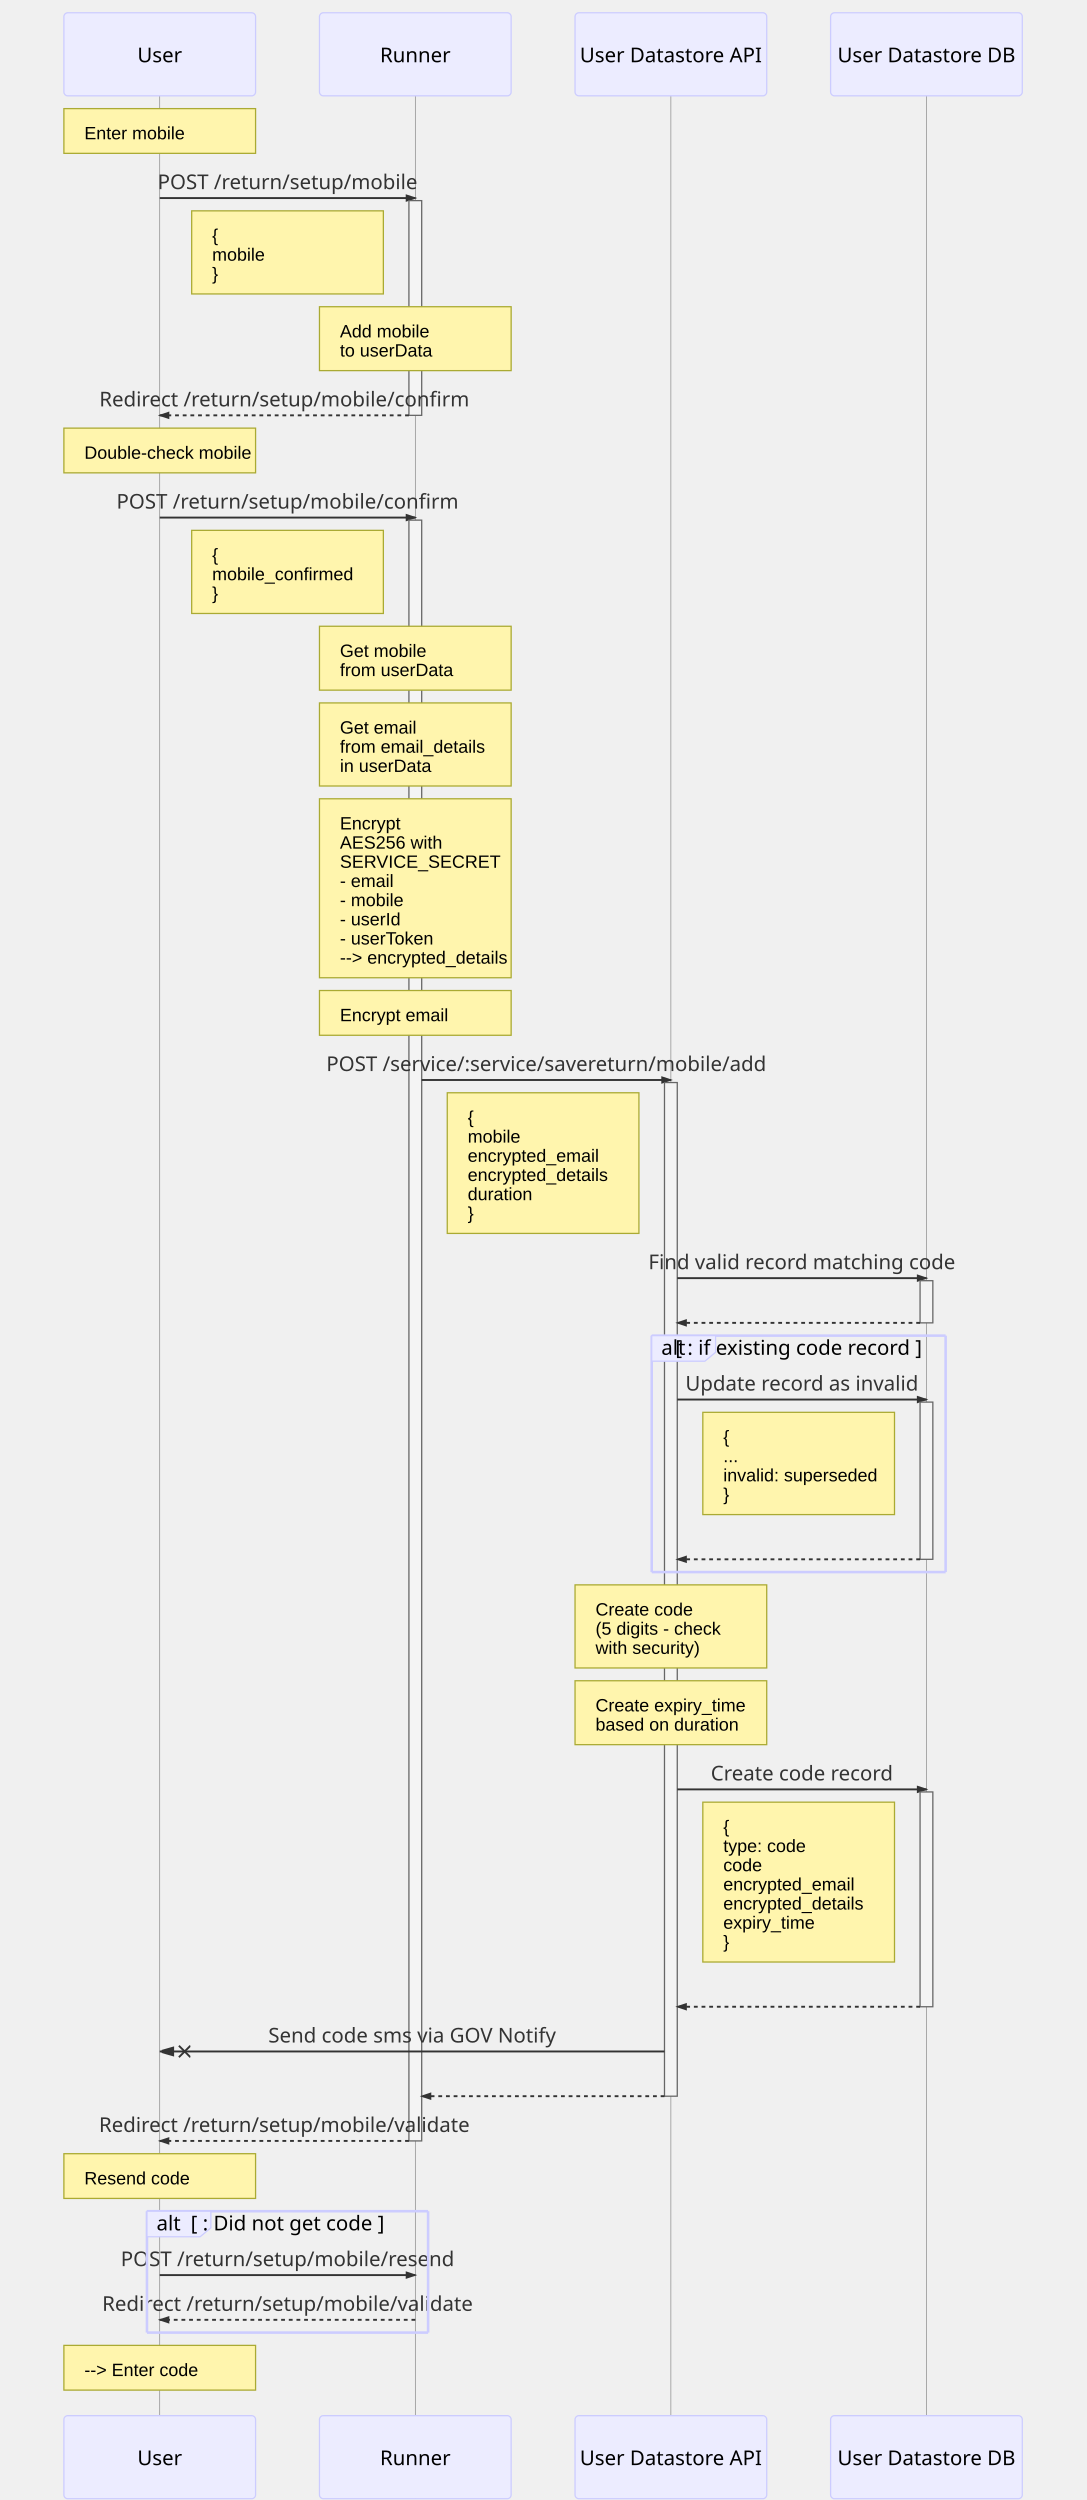
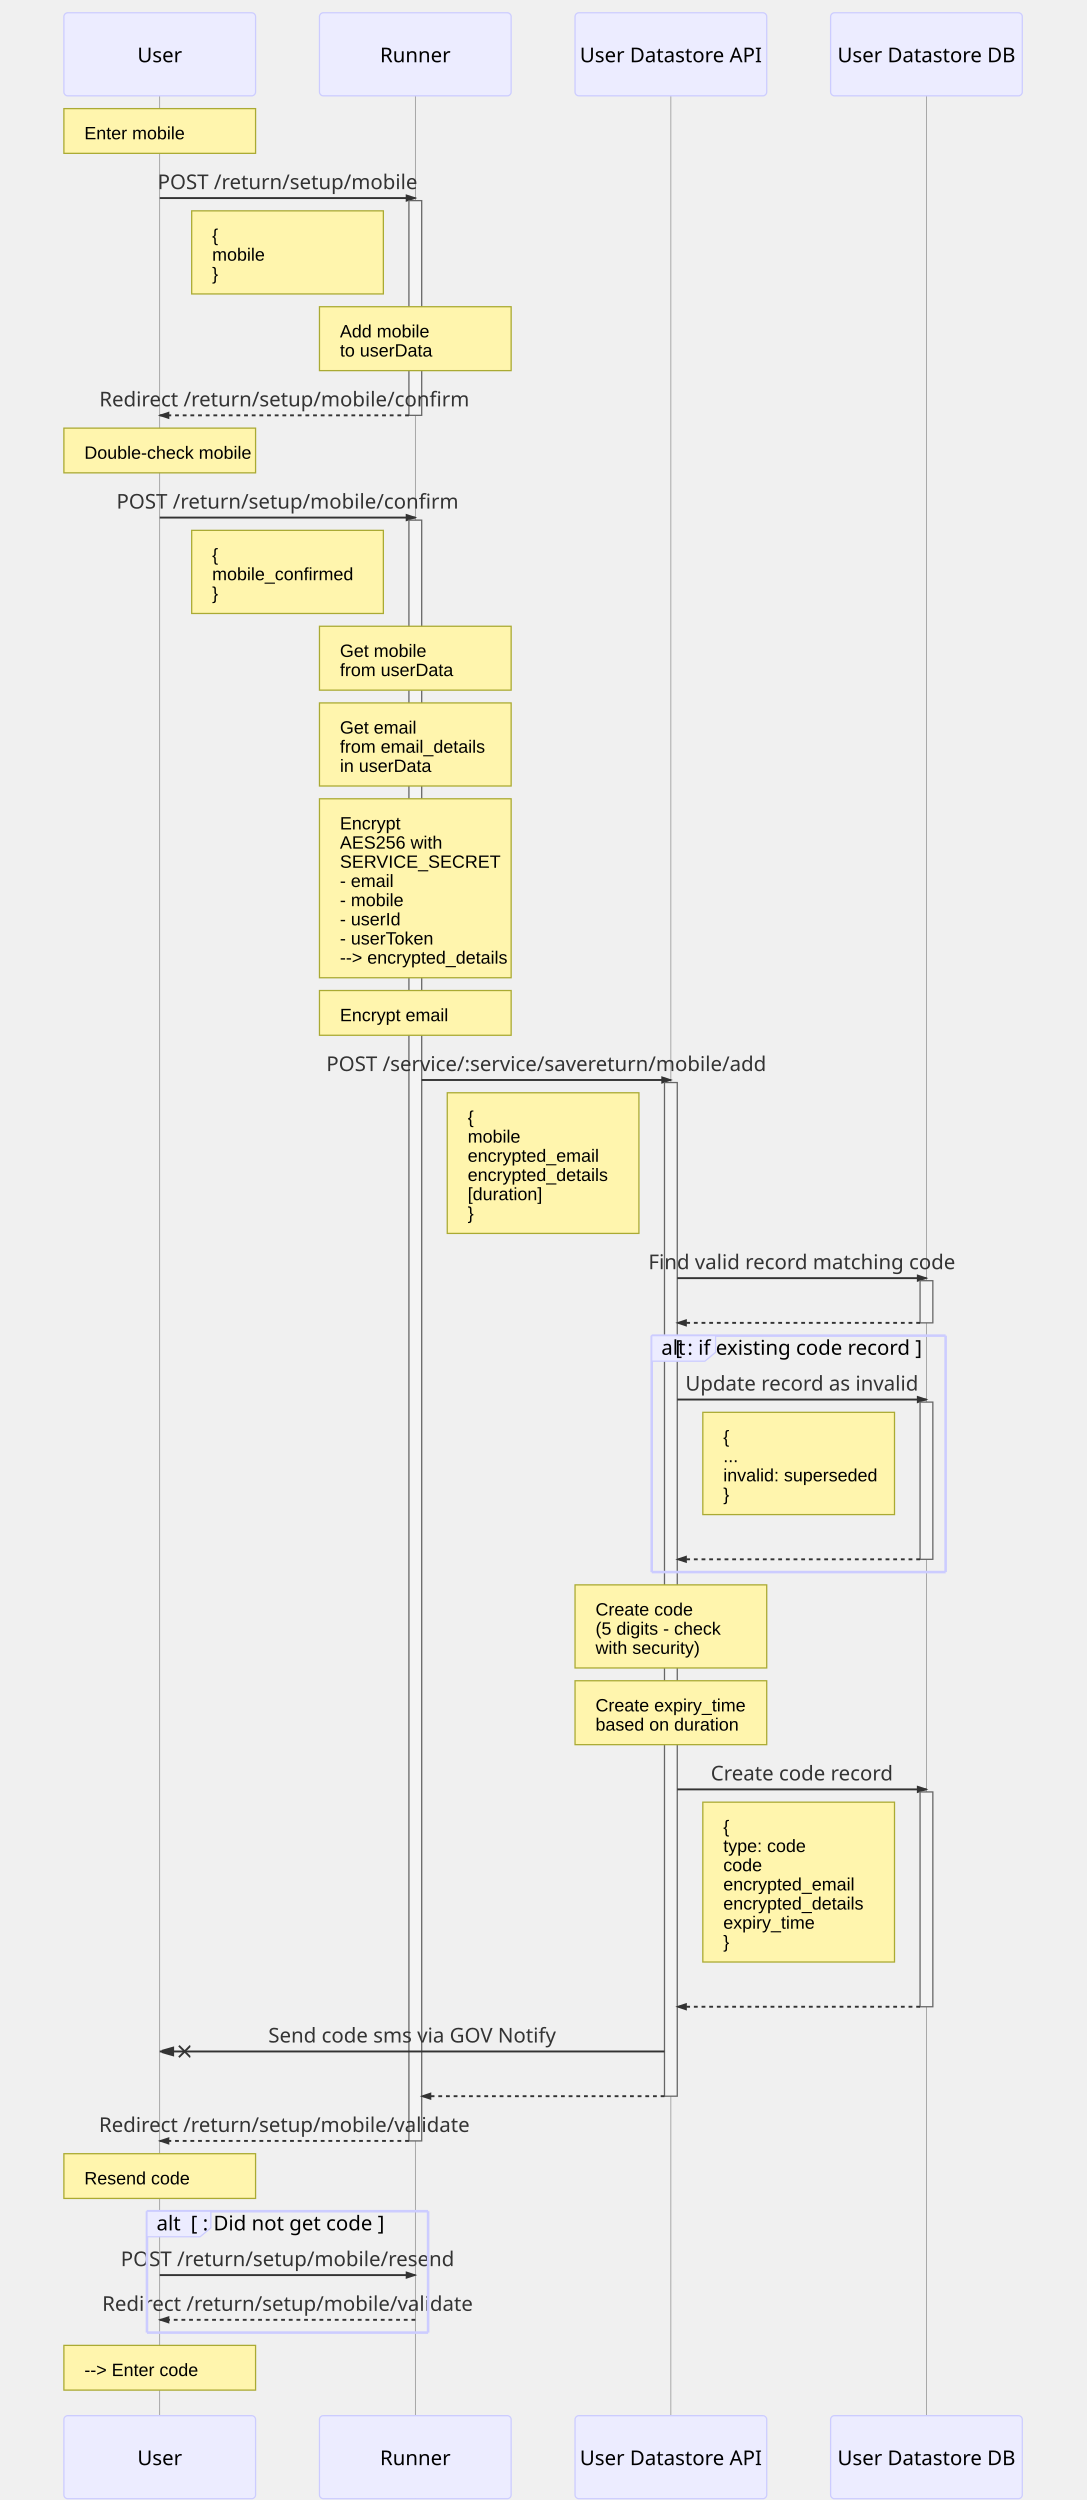
- <svg xmlns="http://www.w3.org/2000/svg" id="mermaid-1557239138517" width="100%" height="100%" style="max-width:850px;" viewBox="-50 -10 850 1956.391">
-   <style>#mermaid-1557239138517 .label{font-family:trebuchet ms,verdana,arial;color:#333}#mermaid-1557239138517 .node circle,#mermaid-1557239138517 .node ellipse,#mermaid-1557239138517 .node polygon,#mermaid-1557239138517 .node rect{fill:#ececff;stroke:#9370db;stroke-width:1px}#mermaid-1557239138517 .node.clickable{cursor:pointer}#mermaid-1557239138517 .arrowheadPath{fill:#333}#mermaid-1557239138517 .edgePath .path{stroke:#333;stroke-width:1.5px}#mermaid-1557239138517 .edgeLabel{background-color:#e8e8e8}#mermaid-1557239138517 .cluster rect{fill:#ffffde!important;stroke:#aa3!important;stroke-width:1px!important}#mermaid-1557239138517 .cluster text{fill:#333}#mermaid-1557239138517 div.mermaidTooltip{position:absolute;text-align:center;max-width:200px;padding:2px;font-family:trebuchet ms,verdana,arial;font-size:12px;background:#ffffde;border:1px solid #aa3;border-radius:2px;pointer-events:none;z-index:100}#mermaid-1557239138517 .actor{stroke:#ccf;fill:#ececff}#mermaid-1557239138517 text.actor{fill:#000;stroke:none}#mermaid-1557239138517 .actor-line{stroke:grey}#mermaid-1557239138517 .messageLine0{marker-end:"url(#arrowhead)"}#mermaid-1557239138517 .messageLine0,#mermaid-1557239138517 .messageLine1{stroke-width:1.5;stroke-dasharray:"2 2";stroke:#333}#mermaid-1557239138517 #arrowhead{fill:#333}#mermaid-1557239138517 #crosshead path{fill:#333!important;stroke:#333!important}#mermaid-1557239138517 .messageText{fill:#333;stroke:none}#mermaid-1557239138517 .labelBox{stroke:#ccf;fill:#ececff}#mermaid-1557239138517 .labelText,#mermaid-1557239138517 .loopText{fill:#000;stroke:none}#mermaid-1557239138517 .loopLine{stroke-width:2;stroke-dasharray:"2 2";marker-end:"url(#arrowhead)";stroke:#ccf}#mermaid-1557239138517 .note{stroke:#aa3;fill:#fff5ad}#mermaid-1557239138517 .noteText{fill:#000;stroke:none;font-family:trebuchet ms,verdana,arial;font-size:14px}#mermaid-1557239138517 .section{stroke:none;opacity:.2}#mermaid-1557239138517 .section0{fill:rgba(102,102,255,.49)}#mermaid-1557239138517 .section2{fill:#fff400}#mermaid-1557239138517 .section1,#mermaid-1557239138517 .section3{fill:#fff;opacity:.2}#mermaid-1557239138517 .sectionTitle0,#mermaid-1557239138517 .sectionTitle1,#mermaid-1557239138517 .sectionTitle2,#mermaid-1557239138517 .sectionTitle3{fill:#333}#mermaid-1557239138517 .sectionTitle{text-anchor:start;font-size:11px;text-height:14px}#mermaid-1557239138517 .grid .tick{stroke:#d3d3d3;opacity:.3;shape-rendering:crispEdges}#mermaid-1557239138517 .grid path{stroke-width:0}#mermaid-1557239138517 .today{fill:none;stroke:red;stroke-width:2px}#mermaid-1557239138517 .task{stroke-width:2}#mermaid-1557239138517 .taskText{text-anchor:middle;font-size:11px}#mermaid-1557239138517 .taskTextOutsideRight{fill:#000;text-anchor:start;font-size:11px}#mermaid-1557239138517 .taskTextOutsideLeft{fill:#000;text-anchor:end;font-size:11px}#mermaid-1557239138517 .taskText0,#mermaid-1557239138517 .taskText1,#mermaid-1557239138517 .taskText2,#mermaid-1557239138517 .taskText3{fill:#fff}#mermaid-1557239138517 .task0,#mermaid-1557239138517 .task1,#mermaid-1557239138517 .task2,#mermaid-1557239138517 .task3{fill:#8a90dd;stroke:#534fbc}#mermaid-1557239138517 .taskTextOutside0,#mermaid-1557239138517 .taskTextOutside1,#mermaid-1557239138517 .taskTextOutside2,#mermaid-1557239138517 .taskTextOutside3{fill:#000}#mermaid-1557239138517 .active0,#mermaid-1557239138517 .active1,#mermaid-1557239138517 .active2,#mermaid-1557239138517 .active3{fill:#bfc7ff;stroke:#534fbc}#mermaid-1557239138517 .activeText0,#mermaid-1557239138517 .activeText1,#mermaid-1557239138517 .activeText2,#mermaid-1557239138517 .activeText3{fill:#000!important}#mermaid-1557239138517 .done0,#mermaid-1557239138517 .done1,#mermaid-1557239138517 .done2,#mermaid-1557239138517 .done3{stroke:grey;fill:#d3d3d3;stroke-width:2}#mermaid-1557239138517 .doneText0,#mermaid-1557239138517 .doneText1,#mermaid-1557239138517 .doneText2,#mermaid-1557239138517 .doneText3{fill:#000!important}#mermaid-1557239138517 .crit0,#mermaid-1557239138517 .crit1,#mermaid-1557239138517 .crit2,#mermaid-1557239138517 .crit3{stroke:#f88;fill:red;stroke-width:2}#mermaid-1557239138517 .activeCrit0,#mermaid-1557239138517 .activeCrit1,#mermaid-1557239138517 .activeCrit2,#mermaid-1557239138517 .activeCrit3{stroke:#f88;fill:#bfc7ff;stroke-width:2}#mermaid-1557239138517 .doneCrit0,#mermaid-1557239138517 .doneCrit1,#mermaid-1557239138517 .doneCrit2,#mermaid-1557239138517 .doneCrit3{stroke:#f88;fill:#d3d3d3;stroke-width:2;cursor:pointer;shape-rendering:crispEdges}#mermaid-1557239138517 .activeCritText0,#mermaid-1557239138517 .activeCritText1,#mermaid-1557239138517 .activeCritText2,#mermaid-1557239138517 .activeCritText3,#mermaid-1557239138517 .doneCritText0,#mermaid-1557239138517 .doneCritText1,#mermaid-1557239138517 .doneCritText2,#mermaid-1557239138517 .doneCritText3{fill:#000!important}#mermaid-1557239138517 .titleText{text-anchor:middle;font-size:18px;fill:#000}#mermaid-1557239138517 g.classGroup text{fill:#9370db;stroke:none;font-family:trebuchet ms,verdana,arial;font-size:10px}#mermaid-1557239138517 g.classGroup rect{fill:#ececff;stroke:#9370db}#mermaid-1557239138517 g.classGroup line{stroke:#9370db;stroke-width:1}#mermaid-1557239138517 .classLabel .box{stroke:none;stroke-width:0;fill:#ececff;opacity:.5}#mermaid-1557239138517 .classLabel .label{fill:#9370db;font-size:10px}#mermaid-1557239138517 .relation{stroke:#9370db;stroke-width:1;fill:none}#mermaid-1557239138517 #compositionEnd,#mermaid-1557239138517 #compositionStart{fill:#9370db;stroke:#9370db;stroke-width:1}#mermaid-1557239138517 #aggregationEnd,#mermaid-1557239138517 #aggregationStart{fill:#ececff;stroke:#9370db;stroke-width:1}#mermaid-1557239138517 #dependencyEnd,#mermaid-1557239138517 #dependencyStart,#mermaid-1557239138517 #extensionEnd,#mermaid-1557239138517 #extensionStart{fill:#9370db;stroke:#9370db;stroke-width:1}#mermaid-1557239138517 .branch-label,#mermaid-1557239138517 .commit-id,#mermaid-1557239138517 .commit-msg{fill:#d3d3d3;color:#d3d3d3}</style>
-   <style>#mermaid-1557239138517 {
+ <svg xmlns="http://www.w3.org/2000/svg" id="mermaid-1557491231642" width="100%" height="100%" style="max-width:850px;" viewBox="-50 -10 850 1956.391">
+   <style>#mermaid-1557491231642 .label{font-family:trebuchet ms,verdana,arial;color:#333}#mermaid-1557491231642 .node circle,#mermaid-1557491231642 .node ellipse,#mermaid-1557491231642 .node polygon,#mermaid-1557491231642 .node rect{fill:#ececff;stroke:#9370db;stroke-width:1px}#mermaid-1557491231642 .node.clickable{cursor:pointer}#mermaid-1557491231642 .arrowheadPath{fill:#333}#mermaid-1557491231642 .edgePath .path{stroke:#333;stroke-width:1.5px}#mermaid-1557491231642 .edgeLabel{background-color:#e8e8e8}#mermaid-1557491231642 .cluster rect{fill:#ffffde!important;stroke:#aa3!important;stroke-width:1px!important}#mermaid-1557491231642 .cluster text{fill:#333}#mermaid-1557491231642 div.mermaidTooltip{position:absolute;text-align:center;max-width:200px;padding:2px;font-family:trebuchet ms,verdana,arial;font-size:12px;background:#ffffde;border:1px solid #aa3;border-radius:2px;pointer-events:none;z-index:100}#mermaid-1557491231642 .actor{stroke:#ccf;fill:#ececff}#mermaid-1557491231642 text.actor{fill:#000;stroke:none}#mermaid-1557491231642 .actor-line{stroke:grey}#mermaid-1557491231642 .messageLine0{marker-end:"url(#arrowhead)"}#mermaid-1557491231642 .messageLine0,#mermaid-1557491231642 .messageLine1{stroke-width:1.5;stroke-dasharray:"2 2";stroke:#333}#mermaid-1557491231642 #arrowhead{fill:#333}#mermaid-1557491231642 #crosshead path{fill:#333!important;stroke:#333!important}#mermaid-1557491231642 .messageText{fill:#333;stroke:none}#mermaid-1557491231642 .labelBox{stroke:#ccf;fill:#ececff}#mermaid-1557491231642 .labelText,#mermaid-1557491231642 .loopText{fill:#000;stroke:none}#mermaid-1557491231642 .loopLine{stroke-width:2;stroke-dasharray:"2 2";marker-end:"url(#arrowhead)";stroke:#ccf}#mermaid-1557491231642 .note{stroke:#aa3;fill:#fff5ad}#mermaid-1557491231642 .noteText{fill:#000;stroke:none;font-family:trebuchet ms,verdana,arial;font-size:14px}#mermaid-1557491231642 .section{stroke:none;opacity:.2}#mermaid-1557491231642 .section0{fill:rgba(102,102,255,.49)}#mermaid-1557491231642 .section2{fill:#fff400}#mermaid-1557491231642 .section1,#mermaid-1557491231642 .section3{fill:#fff;opacity:.2}#mermaid-1557491231642 .sectionTitle0,#mermaid-1557491231642 .sectionTitle1,#mermaid-1557491231642 .sectionTitle2,#mermaid-1557491231642 .sectionTitle3{fill:#333}#mermaid-1557491231642 .sectionTitle{text-anchor:start;font-size:11px;text-height:14px}#mermaid-1557491231642 .grid .tick{stroke:#d3d3d3;opacity:.3;shape-rendering:crispEdges}#mermaid-1557491231642 .grid path{stroke-width:0}#mermaid-1557491231642 .today{fill:none;stroke:red;stroke-width:2px}#mermaid-1557491231642 .task{stroke-width:2}#mermaid-1557491231642 .taskText{text-anchor:middle;font-size:11px}#mermaid-1557491231642 .taskTextOutsideRight{fill:#000;text-anchor:start;font-size:11px}#mermaid-1557491231642 .taskTextOutsideLeft{fill:#000;text-anchor:end;font-size:11px}#mermaid-1557491231642 .taskText0,#mermaid-1557491231642 .taskText1,#mermaid-1557491231642 .taskText2,#mermaid-1557491231642 .taskText3{fill:#fff}#mermaid-1557491231642 .task0,#mermaid-1557491231642 .task1,#mermaid-1557491231642 .task2,#mermaid-1557491231642 .task3{fill:#8a90dd;stroke:#534fbc}#mermaid-1557491231642 .taskTextOutside0,#mermaid-1557491231642 .taskTextOutside1,#mermaid-1557491231642 .taskTextOutside2,#mermaid-1557491231642 .taskTextOutside3{fill:#000}#mermaid-1557491231642 .active0,#mermaid-1557491231642 .active1,#mermaid-1557491231642 .active2,#mermaid-1557491231642 .active3{fill:#bfc7ff;stroke:#534fbc}#mermaid-1557491231642 .activeText0,#mermaid-1557491231642 .activeText1,#mermaid-1557491231642 .activeText2,#mermaid-1557491231642 .activeText3{fill:#000!important}#mermaid-1557491231642 .done0,#mermaid-1557491231642 .done1,#mermaid-1557491231642 .done2,#mermaid-1557491231642 .done3{stroke:grey;fill:#d3d3d3;stroke-width:2}#mermaid-1557491231642 .doneText0,#mermaid-1557491231642 .doneText1,#mermaid-1557491231642 .doneText2,#mermaid-1557491231642 .doneText3{fill:#000!important}#mermaid-1557491231642 .crit0,#mermaid-1557491231642 .crit1,#mermaid-1557491231642 .crit2,#mermaid-1557491231642 .crit3{stroke:#f88;fill:red;stroke-width:2}#mermaid-1557491231642 .activeCrit0,#mermaid-1557491231642 .activeCrit1,#mermaid-1557491231642 .activeCrit2,#mermaid-1557491231642 .activeCrit3{stroke:#f88;fill:#bfc7ff;stroke-width:2}#mermaid-1557491231642 .doneCrit0,#mermaid-1557491231642 .doneCrit1,#mermaid-1557491231642 .doneCrit2,#mermaid-1557491231642 .doneCrit3{stroke:#f88;fill:#d3d3d3;stroke-width:2;cursor:pointer;shape-rendering:crispEdges}#mermaid-1557491231642 .activeCritText0,#mermaid-1557491231642 .activeCritText1,#mermaid-1557491231642 .activeCritText2,#mermaid-1557491231642 .activeCritText3,#mermaid-1557491231642 .doneCritText0,#mermaid-1557491231642 .doneCritText1,#mermaid-1557491231642 .doneCritText2,#mermaid-1557491231642 .doneCritText3{fill:#000!important}#mermaid-1557491231642 .titleText{text-anchor:middle;font-size:18px;fill:#000}#mermaid-1557491231642 g.classGroup text{fill:#9370db;stroke:none;font-family:trebuchet ms,verdana,arial;font-size:10px}#mermaid-1557491231642 g.classGroup rect{fill:#ececff;stroke:#9370db}#mermaid-1557491231642 g.classGroup line{stroke:#9370db;stroke-width:1}#mermaid-1557491231642 .classLabel .box{stroke:none;stroke-width:0;fill:#ececff;opacity:.5}#mermaid-1557491231642 .classLabel .label{fill:#9370db;font-size:10px}#mermaid-1557491231642 .relation{stroke:#9370db;stroke-width:1;fill:none}#mermaid-1557491231642 #compositionEnd,#mermaid-1557491231642 #compositionStart{fill:#9370db;stroke:#9370db;stroke-width:1}#mermaid-1557491231642 #aggregationEnd,#mermaid-1557491231642 #aggregationStart{fill:#ececff;stroke:#9370db;stroke-width:1}#mermaid-1557491231642 #dependencyEnd,#mermaid-1557491231642 #dependencyStart,#mermaid-1557491231642 #extensionEnd,#mermaid-1557491231642 #extensionStart{fill:#9370db;stroke:#9370db;stroke-width:1}#mermaid-1557491231642 .branch-label,#mermaid-1557491231642 .commit-id,#mermaid-1557491231642 .commit-msg{fill:#d3d3d3;color:#d3d3d3}</style>
+   <style>#mermaid-1557491231642 {
    color: rgb(0, 0, 0);
    font: normal normal 400 normal 16px / normal nta;
  }</style>
  <defs>
    <style type="text/css">
  [object Promise]
  </style>
  </defs>
  <g />
  <g>
    <line id="actor0" x1="75" y1="5" x2="75" y2="1945.391" class="actor-line" stroke-width="0.5px" stroke="#999" />
    <rect x="0" y="0" fill="#eaeaea" stroke="#666" width="150" height="65" rx="3" ry="3" class="actor" />
    <text x="75" y="32.5" dominant-baseline="central" alignment-baseline="central" class="actor" style="text-anchor: middle;">
      <tspan x="75" dy="0">User</tspan>
    </text>
  </g>
  <g>
    <line id="actor1" x1="275" y1="5" x2="275" y2="1945.391" class="actor-line" stroke-width="0.5px" stroke="#999" />
    <rect x="200" y="0" fill="#eaeaea" stroke="#666" width="150" height="65" rx="3" ry="3" class="actor" />
    <text x="275" y="32.5" dominant-baseline="central" alignment-baseline="central" class="actor" style="text-anchor: middle;">
      <tspan x="275" dy="0">Runner</tspan>
    </text>
  </g>
  <g>
    <line id="actor2" x1="475" y1="5" x2="475" y2="1945.391" class="actor-line" stroke-width="0.5px" stroke="#999" />
    <rect x="400" y="0" fill="#eaeaea" stroke="#666" width="150" height="65" rx="3" ry="3" class="actor" />
    <text x="475" y="32.5" dominant-baseline="central" alignment-baseline="central" class="actor" style="text-anchor: middle;">
      <tspan x="475" dy="0">User Datastore API</tspan>
    </text>
  </g>
  <g>
    <line id="actor3" x1="675" y1="5" x2="675" y2="1945.391" class="actor-line" stroke-width="0.5px" stroke="#999" />
    <rect x="600" y="0" fill="#eaeaea" stroke="#666" width="150" height="65" rx="3" ry="3" class="actor" />
    <text x="675" y="32.5" dominant-baseline="central" alignment-baseline="central" class="actor" style="text-anchor: middle;">
      <tspan x="675" dy="0">User Datastore DB</tspan>
    </text>
  </g>
  <defs>
    <marker id="arrowhead" refX="5" refY="2" markerWidth="6" markerHeight="4" orient="auto">
      <path d="M 0,0 V 4 L6,2 Z" />
    </marker>
  </defs>
  <defs>
    <marker id="crosshead" markerWidth="15" markerHeight="8" orient="auto" refX="16" refY="4">
      <path fill="black" stroke="#000000" stroke-width="1px" d="M 9,2 V 6 L16,4 Z" style="stroke-dasharray: 0, 0;" />
      <path fill="none" stroke="#000000" stroke-width="1px" d="M 0,1 L 6,7 M 6,1 L 0,7" style="stroke-dasharray: 0, 0;" />
    </marker>
  </defs>
  <g>
    <rect x="0" y="75" fill="#EDF2AE" stroke="#666" width="150" height="35" rx="0" ry="0" class="note" />
    <text x="-4" y="99" fill="black" class="noteText">
      <tspan x="16" fill="black">Enter mobile</tspan>
    </text>
  </g>
  <g>
    <text x="175" y="138" class="messageText" style="text-anchor: middle;">POST /return/setup/mobile</text>
    <line x1="75" y1="145" x2="275" y2="145" class="messageLine0" stroke-width="2" stroke="black" marker-end="url(#arrowhead)" style="fill: none;" />
  </g>
  <g>
    <rect x="270" y="147" fill="#f4f4f4" stroke="#666" width="10" height="168.031" rx="0" ry="0" />
  </g>
  <g>
    <rect x="100" y="155" fill="#EDF2AE" stroke="#666" width="150" height="65.031" rx="0" ry="0" class="note" />
    <text x="96" y="179" fill="black" class="noteText">
      <tspan x="116" fill="black">{</tspan>
    </text>
    <text x="96" y="194.016" fill="black" class="noteText">
      <tspan x="116" fill="black">mobile</tspan>
    </text>
    <text x="96" y="209.016" fill="black" class="noteText">
      <tspan x="116" fill="black">}</tspan>
    </text>
  </g>
  <g>
    <rect x="200" y="230.031" fill="#EDF2AE" stroke="#666" width="150" height="50" rx="0" ry="0" class="note" />
    <text x="196" y="254.031" fill="black" class="noteText">
      <tspan x="216" fill="black">Add mobile </tspan>
    </text>
    <text x="196" y="269.031" fill="black" class="noteText">
      <tspan x="216" fill="black">to userData</tspan>
    </text>
  </g>
  <g>
    <text x="172.5" y="308.031" class="messageText" style="text-anchor: middle;">Redirect /return/setup/mobile/confirm</text>
    <line x1="270" y1="315.031" x2="75" y2="315.031" class="messageLine1" stroke-width="2" stroke="black" marker-end="url(#arrowhead)" style="stroke-dasharray: 3, 3; fill: none;" />
  </g>
  <g>
    <rect x="0" y="325.031" fill="#EDF2AE" stroke="#666" width="150" height="35" rx="0" ry="0" class="note" />
    <text x="-4" y="349.031" fill="black" class="noteText">
      <tspan x="16" fill="black">Double-check mobile</tspan>
    </text>
  </g>
  <g>
    <text x="175" y="388.031" class="messageText" style="text-anchor: middle;">POST /return/setup/mobile/confirm</text>
    <line x1="75" y1="395.031" x2="275" y2="395.031" class="messageLine0" stroke-width="2" stroke="black" marker-end="url(#arrowhead)" style="fill: none;" />
  </g>
  <g>
    <rect x="270" y="397.031" fill="#f4f4f4" stroke="#666" width="10" height="1268.359" rx="0" ry="0" />
  </g>
  <g>
    <rect x="100" y="405.031" fill="#EDF2AE" stroke="#666" width="150" height="65.047" rx="0" ry="0" class="note" />
    <text x="96" y="429.031" fill="black" class="noteText">
      <tspan x="116" fill="black">{</tspan>
    </text>
    <text x="96" y="444.047" fill="black" class="noteText">
      <tspan x="116" fill="black">mobile_confirmed</tspan>
    </text>
    <text x="96" y="459.062" fill="black" class="noteText">
      <tspan x="116" fill="black">}</tspan>
    </text>
  </g>
  <g>
    <rect x="200" y="480.078" fill="#EDF2AE" stroke="#666" width="150" height="50" rx="0" ry="0" class="note" />
    <text x="196" y="504.078" fill="black" class="noteText">
      <tspan x="216" fill="black">Get mobile </tspan>
    </text>
    <text x="196" y="519.078" fill="black" class="noteText">
      <tspan x="216" fill="black">from userData</tspan>
    </text>
  </g>
  <g>
    <rect x="200" y="540.078" fill="#EDF2AE" stroke="#666" width="150" height="65.016" rx="0" ry="0" class="note" />
    <text x="196" y="564.078" fill="black" class="noteText">
      <tspan x="216" fill="black">Get email</tspan>
    </text>
    <text x="196" y="579.078" fill="black" class="noteText">
      <tspan x="216" fill="black">from email_details</tspan>
    </text>
    <text x="196" y="594.094" fill="black" class="noteText">
      <tspan x="216" fill="black">in userData</tspan>
    </text>
  </g>
  <g>
    <rect x="200" y="615.094" fill="#EDF2AE" stroke="#666" width="150" height="140.047" rx="0" ry="0" class="note" />
    <text x="196" y="639.094" fill="black" class="noteText">
      <tspan x="216" fill="black">Encrypt</tspan>
    </text>
    <text x="196" y="654.109" fill="black" class="noteText">
      <tspan x="216" fill="black">AES256 with</tspan>
    </text>
    <text x="196" y="669.109" fill="black" class="noteText">
      <tspan x="216" fill="black">SERVICE_SECRET</tspan>
    </text>
    <text x="196" y="684.125" fill="black" class="noteText">
      <tspan x="216" fill="black">- email</tspan>
    </text>
    <text x="196" y="699.125" fill="black" class="noteText">
      <tspan x="216" fill="black">- mobile</tspan>
    </text>
    <text x="196" y="714.125" fill="black" class="noteText">
      <tspan x="216" fill="black">- userId</tspan>
    </text>
    <text x="196" y="729.125" fill="black" class="noteText">
      <tspan x="216" fill="black">- userToken</tspan>
    </text>
    <text x="196" y="744.125" fill="black" class="noteText">
      <tspan x="216" fill="black" />
    </text>
    <text x="196" y="744.125" fill="black" class="noteText">
      <tspan x="216" fill="black">--&gt; encrypted_details</tspan>
    </text>
  </g>
  <g>
    <rect x="200" y="765.141" fill="#EDF2AE" stroke="#666" width="150" height="35.016" rx="0" ry="0" class="note" />
    <text x="196" y="789.141" fill="black" class="noteText">
      <tspan x="216" fill="black">Encrypt email</tspan>
    </text>
  </g>
  <g>
    <text x="377.5" y="828.156" class="messageText" style="text-anchor: middle;">POST /service/:service/savereturn/mobile/add</text>
    <line x1="280" y1="835.156" x2="475" y2="835.156" class="messageLine0" stroke-width="2" stroke="black" marker-end="url(#arrowhead)" style="fill: none;" />
  </g>
  <g>
    <rect x="470" y="837.156" fill="#f4f4f4" stroke="#666" width="10" height="793.234" rx="0" ry="0" />
  </g>
  <g>
    <rect x="300" y="845.156" fill="#EDF2AE" stroke="#666" width="150" height="110.062" rx="0" ry="0" class="note" />
    <text x="296" y="869.156" fill="black" class="noteText">
      <tspan x="316" fill="black">{</tspan>
    </text>
    <text x="296" y="884.172" fill="black" class="noteText">
      <tspan x="316" fill="black">mobile</tspan>
    </text>
    <text x="296" y="899.172" fill="black" class="noteText">
      <tspan x="316" fill="black">encrypted_email</tspan>
    </text>
    <text x="296" y="914.188" fill="black" class="noteText">
      <tspan x="316" fill="black">encrypted_details</tspan>
    </text>
    <text x="296" y="929.203" fill="black" class="noteText">
-       <tspan x="316" fill="black">duration</tspan>
+       <tspan x="316" fill="black">[duration]</tspan>
    </text>
    <text x="296" y="944.203" fill="black" class="noteText">
      <tspan x="316" fill="black">}</tspan>
    </text>
  </g>
  <g>
    <text x="577.5" y="983.219" class="messageText" style="text-anchor: middle;">Find valid record matching code</text>
    <line x1="480" y1="990.219" x2="675" y2="990.219" class="messageLine0" stroke-width="2" stroke="black" marker-end="url(#arrowhead)" style="fill: none;" />
  </g>
  <g>
    <rect x="670" y="992.219" fill="#f4f4f4" stroke="#666" width="10" height="33" rx="0" ry="0" />
  </g>
  <g>
    <text x="575" y="1018.219" class="messageText" style="text-anchor: middle;" />
    <line x1="670" y1="1025.219" x2="480" y2="1025.219" class="messageLine1" stroke-width="2" stroke="black" marker-end="url(#arrowhead)" style="stroke-dasharray: 3, 3; fill: none;" />
  </g>
  <g>
    <text x="577.5" y="1078.219" class="messageText" style="text-anchor: middle;">Update record as invalid</text>
    <line x1="480" y1="1085.219" x2="675" y2="1085.219" class="messageLine0" stroke-width="2" stroke="black" marker-end="url(#arrowhead)" style="fill: none;" />
  </g>
  <g>
    <rect x="670" y="1087.219" fill="#f4f4f4" stroke="#666" width="10" height="123.031" rx="0" ry="0" />
  </g>
  <g>
    <rect x="500" y="1095.219" fill="#EDF2AE" stroke="#666" width="150" height="80.031" rx="0" ry="0" class="note" />
    <text x="496" y="1119.219" fill="black" class="noteText">
      <tspan x="516" fill="black">{</tspan>
    </text>
    <text x="496" y="1134.234" fill="black" class="noteText">
      <tspan x="516" fill="black">...</tspan>
    </text>
    <text x="496" y="1149.234" fill="black" class="noteText">
      <tspan x="516" fill="black">invalid: superseded</tspan>
    </text>
    <text x="496" y="1164.234" fill="black" class="noteText">
      <tspan x="516" fill="black">}</tspan>
    </text>
  </g>
  <g>
    <text x="575" y="1203.25" class="messageText" style="text-anchor: middle;" />
    <line x1="670" y1="1210.25" x2="480" y2="1210.25" class="messageLine1" stroke-width="2" stroke="black" marker-end="url(#arrowhead)" style="stroke-dasharray: 3, 3; fill: none;" />
  </g>
  <g>
    <line x1="460" y1="1035.219" x2="690" y2="1035.219" class="loopLine" />
    <line x1="690" y1="1035.219" x2="690" y2="1220.25" class="loopLine" />
    <line x1="460" y1="1220.25" x2="690" y2="1220.25" class="loopLine" />
    <line x1="460" y1="1035.219" x2="460" y2="1220.25" class="loopLine" />
    <polygon points="460,1035.219 510,1035.219 510,1048.219 501.6,1055.219 460,1055.219" class="labelBox" />
    <text x="467.5" y="1050.219" fill="black" class="labelText">
      <tspan x="467.5" fill="black">alt</tspan>
    </text>
    <text x="575" y="1050.219" fill="black" class="loopText" style="text-anchor: middle;">
      <tspan x="575" fill="black">[ : if existing code record ]</tspan>
    </text>
  </g>
  <g>
    <rect x="400" y="1230.25" fill="#EDF2AE" stroke="#666" width="150" height="65.031" rx="0" ry="0" class="note" />
    <text x="396" y="1254.25" fill="black" class="noteText">
      <tspan x="416" fill="black">Create  code</tspan>
    </text>
    <text x="396" y="1269.25" fill="black" class="noteText">
      <tspan x="416" fill="black">(5 digits - check</tspan>
    </text>
    <text x="396" y="1284.266" fill="black" class="noteText">
      <tspan x="416" fill="black">with security)</tspan>
    </text>
  </g>
  <g>
    <rect x="400" y="1305.281" fill="#EDF2AE" stroke="#666" width="150" height="50.016" rx="0" ry="0" class="note" />
    <text x="396" y="1329.281" fill="black" class="noteText">
      <tspan x="416" fill="black">Create expiry_time</tspan>
    </text>
    <text x="396" y="1344.297" fill="black" class="noteText">
      <tspan x="416" fill="black">based on duration</tspan>
    </text>
  </g>
  <g>
    <text x="577.5" y="1383.297" class="messageText" style="text-anchor: middle;">Create code record</text>
    <line x1="480" y1="1390.297" x2="675" y2="1390.297" class="messageLine0" stroke-width="2" stroke="black" marker-end="url(#arrowhead)" style="fill: none;" />
  </g>
  <g>
    <rect x="670" y="1392.297" fill="#f4f4f4" stroke="#666" width="10" height="168.094" rx="0" ry="0" />
  </g>
  <g>
    <rect x="500" y="1400.297" fill="#EDF2AE" stroke="#666" width="150" height="125.094" rx="0" ry="0" class="note" />
    <text x="496" y="1424.297" fill="black" class="noteText">
      <tspan x="516" fill="black">{ </tspan>
    </text>
    <text x="496" y="1439.312" fill="black" class="noteText">
      <tspan x="516" fill="black">type: code</tspan>
    </text>
    <text x="496" y="1454.328" fill="black" class="noteText">
      <tspan x="516" fill="black">code</tspan>
    </text>
    <text x="496" y="1469.328" fill="black" class="noteText">
      <tspan x="516" fill="black">encrypted_email</tspan>
    </text>
    <text x="496" y="1484.344" fill="black" class="noteText">
      <tspan x="516" fill="black">encrypted_details</tspan>
    </text>
    <text x="496" y="1499.359" fill="black" class="noteText">
      <tspan x="516" fill="black">expiry_time</tspan>
    </text>
    <text x="496" y="1514.375" fill="black" class="noteText">
      <tspan x="516" fill="black"> }</tspan>
    </text>
  </g>
  <g>
    <text x="575" y="1553.391" class="messageText" style="text-anchor: middle;" />
    <line x1="670" y1="1560.391" x2="480" y2="1560.391" class="messageLine1" stroke-width="2" stroke="black" marker-end="url(#arrowhead)" style="stroke-dasharray: 3, 3; fill: none;" />
  </g>
  <g>
    <text x="272.5" y="1588.391" class="messageText" style="text-anchor: middle;">Send code sms via GOV Notify</text>
    <line x1="470" y1="1595.391" x2="75" y2="1595.391" class="messageLine0" stroke-width="2" stroke="black" marker-end="url(#crosshead)" style="fill: none;" />
  </g>
  <g>
    <text x="375" y="1623.391" class="messageText" style="text-anchor: middle;" />
    <line x1="470" y1="1630.391" x2="280" y2="1630.391" class="messageLine1" stroke-width="2" stroke="black" marker-end="url(#arrowhead)" style="stroke-dasharray: 3, 3; fill: none;" />
  </g>
  <g>
    <text x="172.5" y="1658.391" class="messageText" style="text-anchor: middle;">Redirect /return/setup/mobile/validate</text>
    <line x1="270" y1="1665.391" x2="75" y2="1665.391" class="messageLine1" stroke-width="2" stroke="black" marker-end="url(#arrowhead)" style="stroke-dasharray: 3, 3; fill: none;" />
  </g>
  <g>
    <rect x="0" y="1675.391" fill="#EDF2AE" stroke="#666" width="150" height="35" rx="0" ry="0" class="note" />
    <text x="-4" y="1699.391" fill="black" class="noteText">
      <tspan x="16" fill="black">Resend code</tspan>
    </text>
  </g>
  <g>
    <text x="175" y="1763.391" class="messageText" style="text-anchor: middle;">POST /return/setup/mobile/resend</text>
    <line x1="75" y1="1770.391" x2="275" y2="1770.391" class="messageLine0" stroke-width="2" stroke="black" marker-end="url(#arrowhead)" style="fill: none;" />
  </g>
  <g>
    <text x="175" y="1798.391" class="messageText" style="text-anchor: middle;">Redirect /return/setup/mobile/validate</text>
    <line x1="275" y1="1805.391" x2="75" y2="1805.391" class="messageLine1" stroke-width="2" stroke="black" marker-end="url(#arrowhead)" style="stroke-dasharray: 3, 3; fill: none;" />
  </g>
  <g>
    <line x1="65" y1="1720.391" x2="285" y2="1720.391" class="loopLine" />
    <line x1="285" y1="1720.391" x2="285" y2="1815.391" class="loopLine" />
    <line x1="65" y1="1815.391" x2="285" y2="1815.391" class="loopLine" />
    <line x1="65" y1="1720.391" x2="65" y2="1815.391" class="loopLine" />
    <polygon points="65,1720.391 115,1720.391 115,1733.391 106.6,1740.391 65,1740.391" class="labelBox" />
    <text x="72.5" y="1735.391" fill="black" class="labelText">
      <tspan x="72.5" fill="black">alt</tspan>
    </text>
    <text x="175" y="1735.391" fill="black" class="loopText" style="text-anchor: middle;">
      <tspan x="175" fill="black">[ : Did not get code ]</tspan>
    </text>
  </g>
  <g>
    <rect x="0" y="1825.391" fill="#EDF2AE" stroke="#666" width="150" height="35" rx="0" ry="0" class="note" />
    <text x="-4" y="1849.391" fill="black" class="noteText">
      <tspan x="16" fill="black">--&gt; Enter code</tspan>
    </text>
  </g>
  <g>
    <rect x="0" y="1880.391" fill="#eaeaea" stroke="#666" width="150" height="65" rx="3" ry="3" class="actor" />
    <text x="75" y="1912.891" dominant-baseline="central" alignment-baseline="central" class="actor" style="text-anchor: middle;">
      <tspan x="75" dy="0">User</tspan>
    </text>
  </g>
  <g>
    <rect x="200" y="1880.391" fill="#eaeaea" stroke="#666" width="150" height="65" rx="3" ry="3" class="actor" />
    <text x="275" y="1912.891" dominant-baseline="central" alignment-baseline="central" class="actor" style="text-anchor: middle;">
      <tspan x="275" dy="0">Runner</tspan>
    </text>
  </g>
  <g>
    <rect x="400" y="1880.391" fill="#eaeaea" stroke="#666" width="150" height="65" rx="3" ry="3" class="actor" />
    <text x="475" y="1912.891" dominant-baseline="central" alignment-baseline="central" class="actor" style="text-anchor: middle;">
      <tspan x="475" dy="0">User Datastore API</tspan>
    </text>
  </g>
  <g>
    <rect x="600" y="1880.391" fill="#eaeaea" stroke="#666" width="150" height="65" rx="3" ry="3" class="actor" />
    <text x="675" y="1912.891" dominant-baseline="central" alignment-baseline="central" class="actor" style="text-anchor: middle;">
      <tspan x="675" dy="0">User Datastore DB</tspan>
    </text>
  </g>
</svg>
